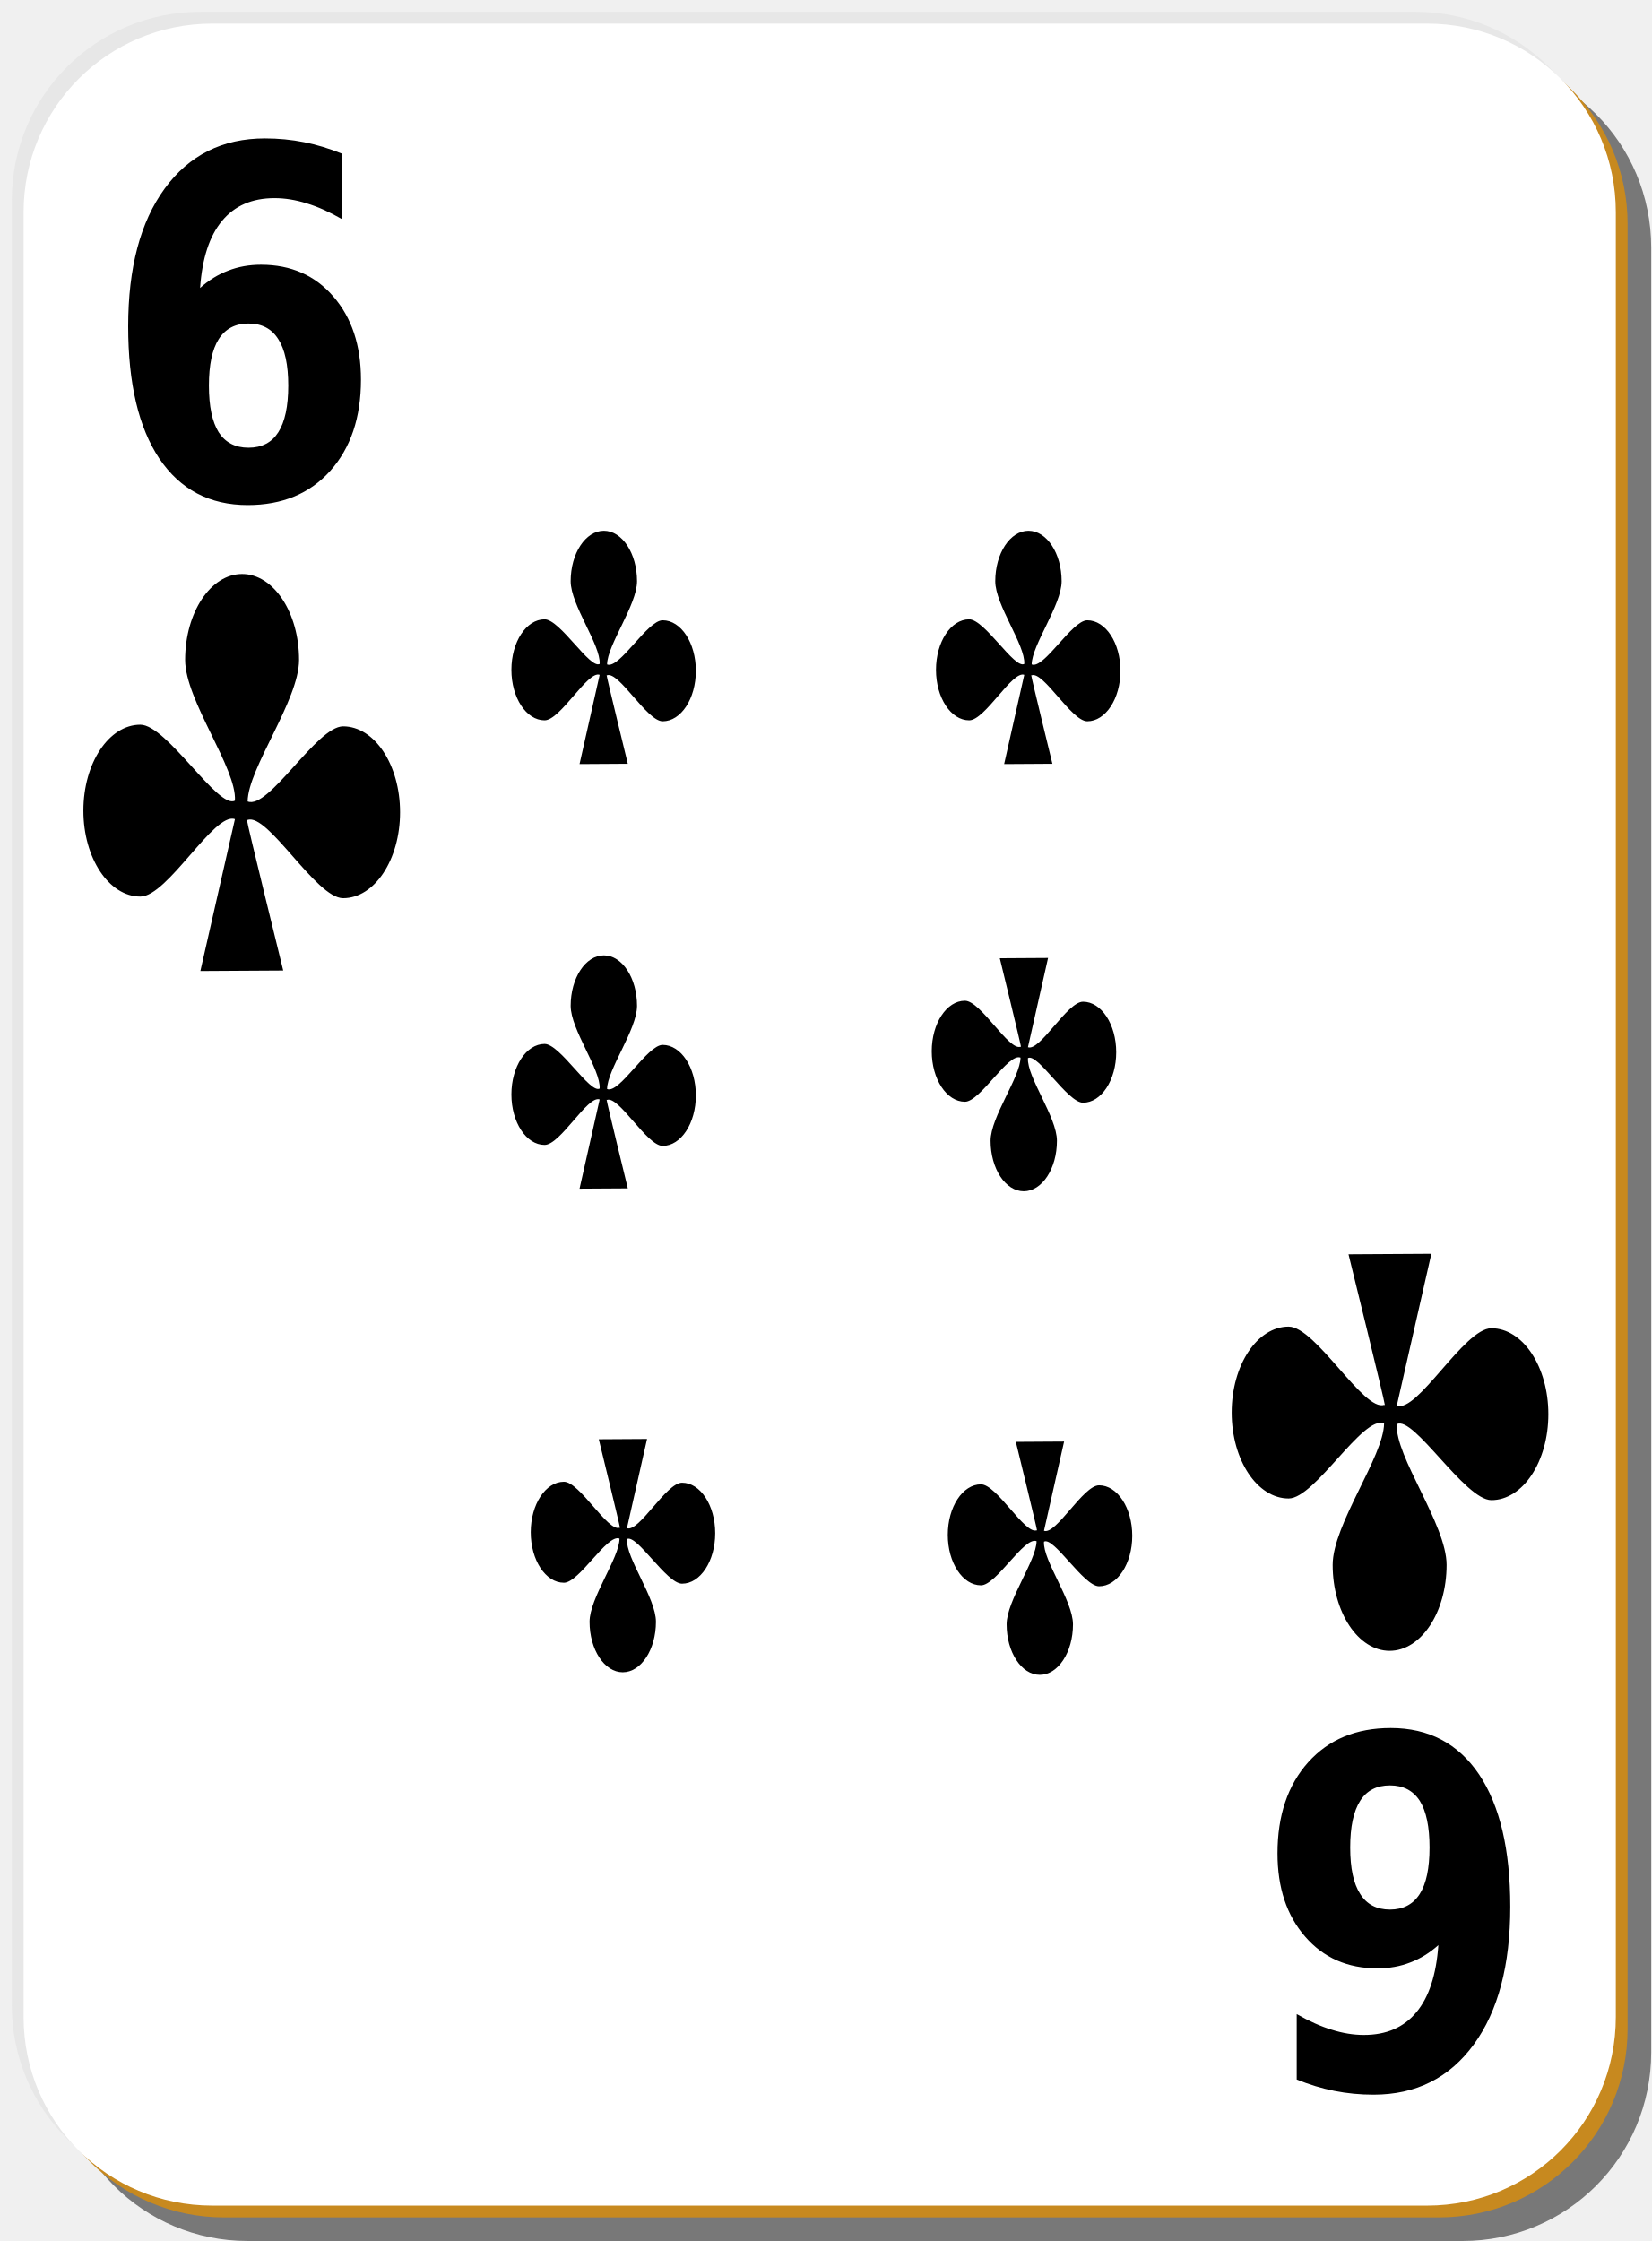
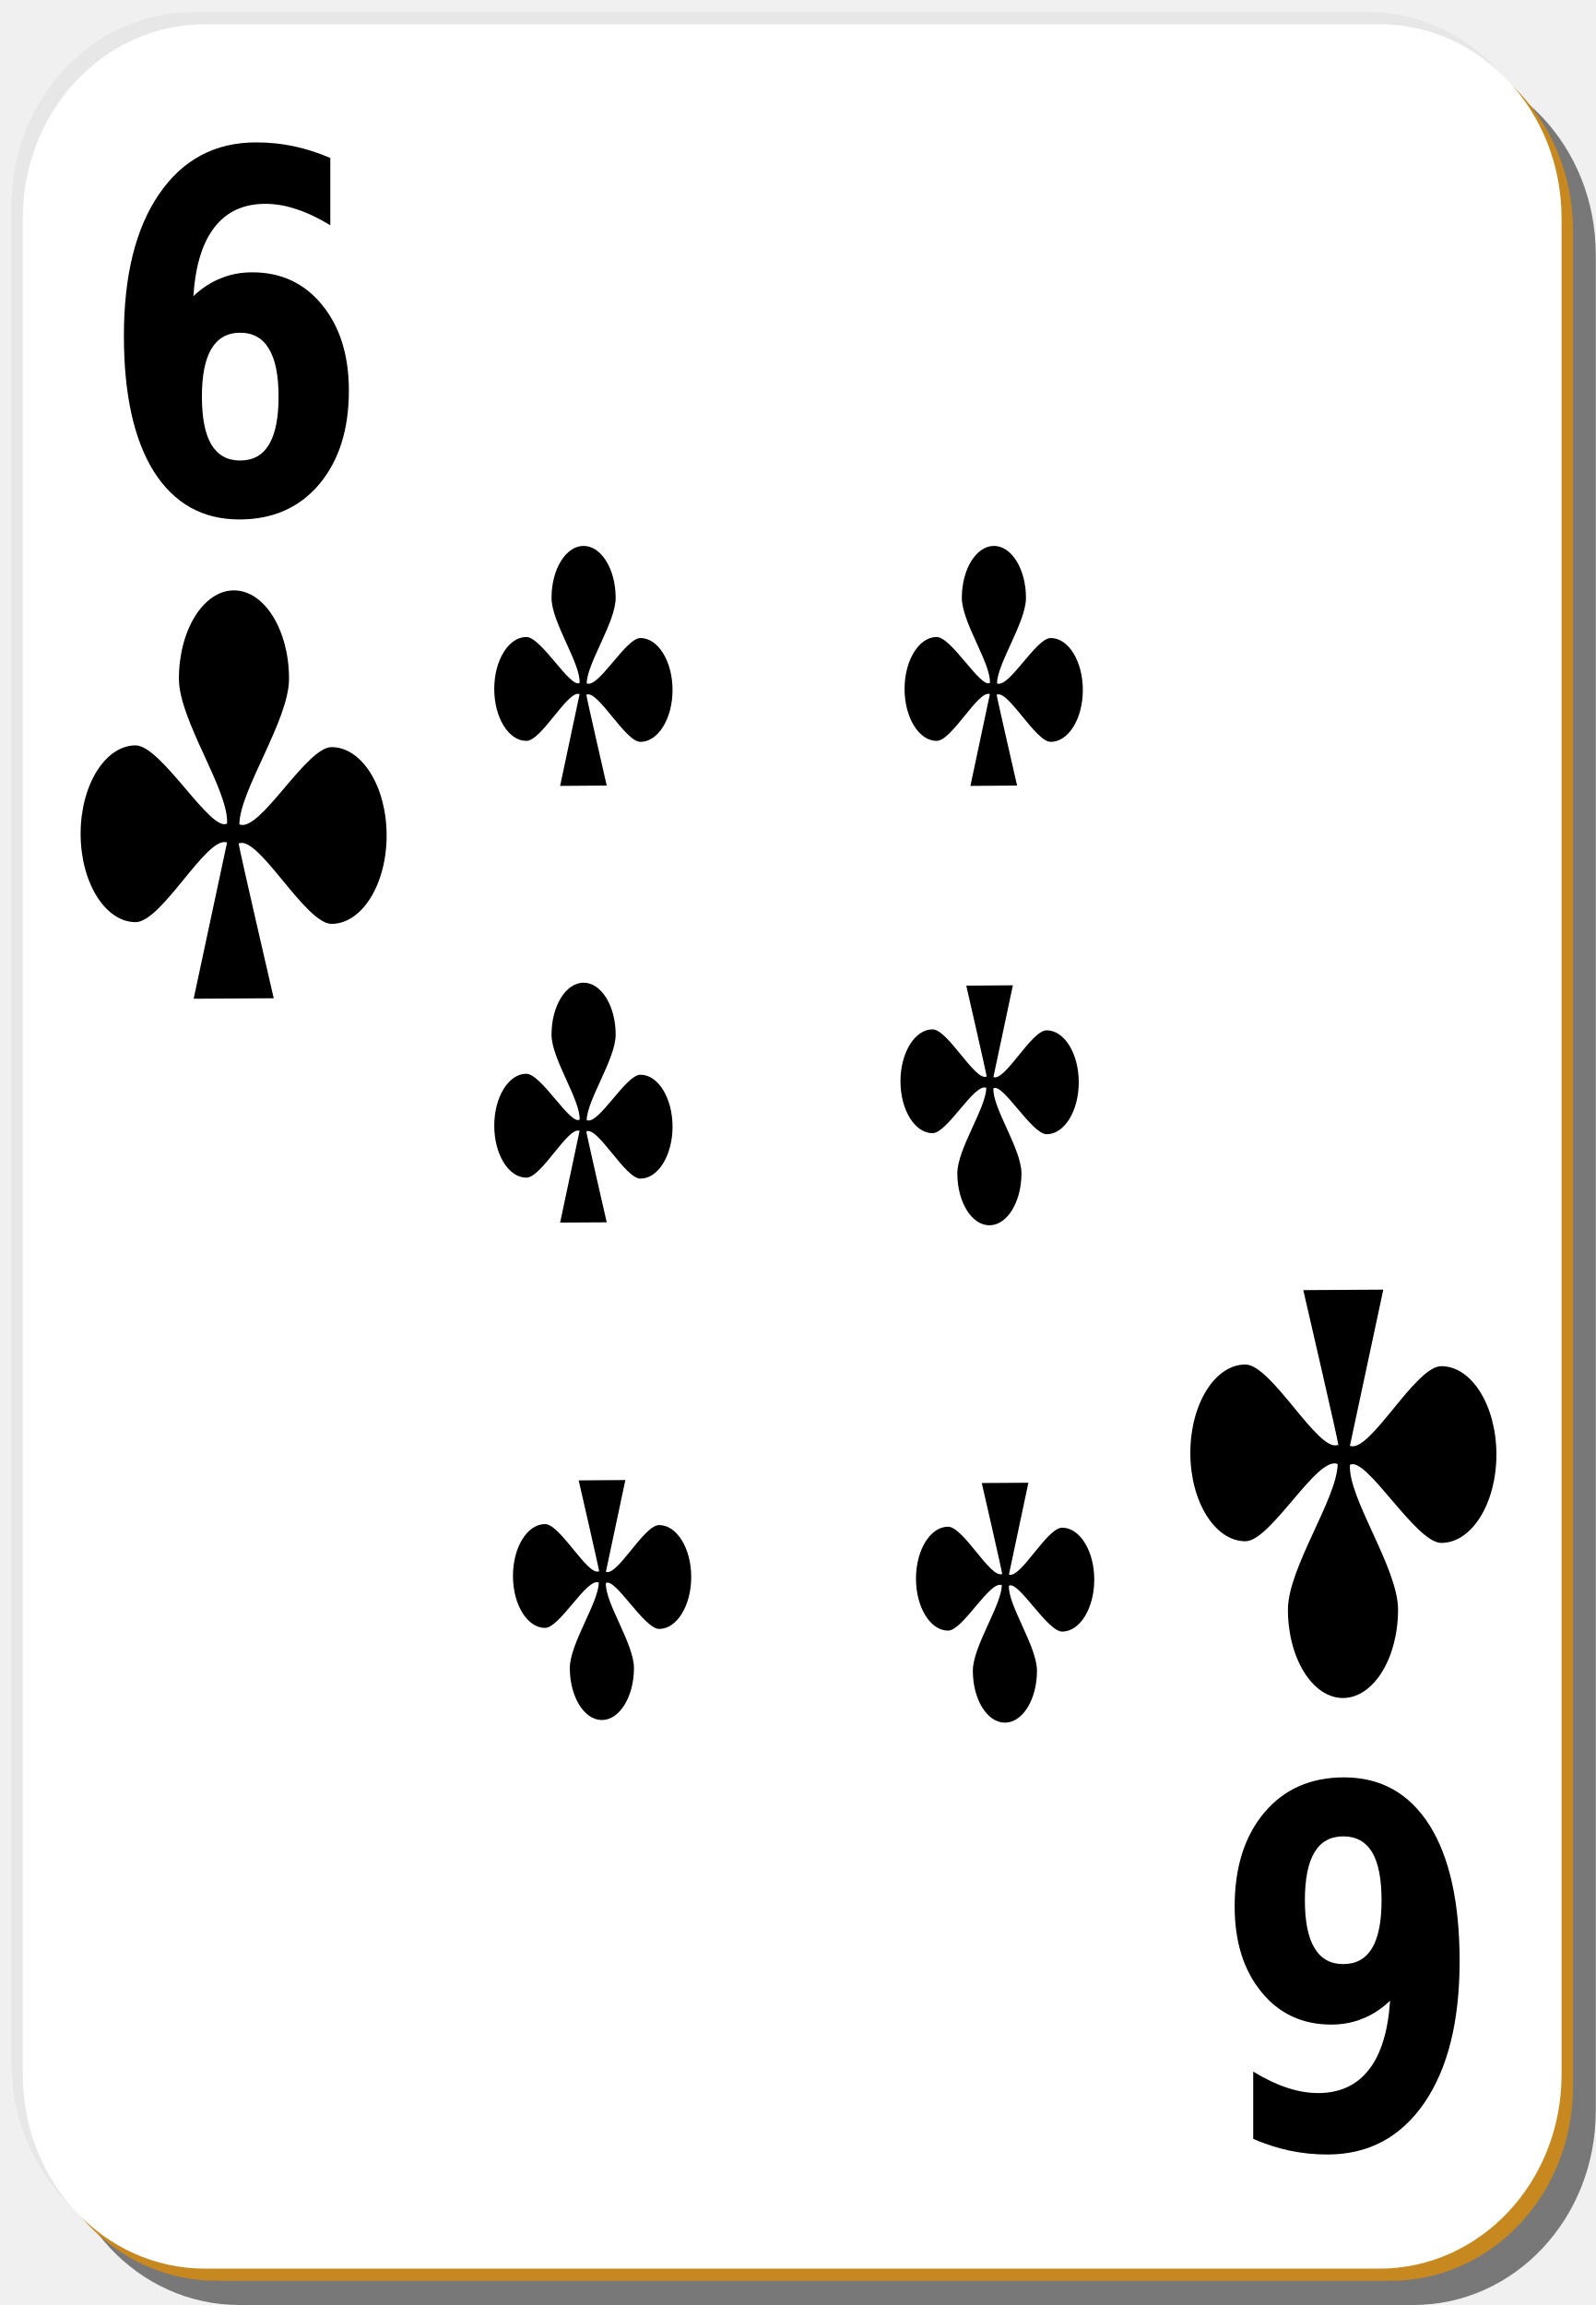
- <svg xmlns="http://www.w3.org/2000/svg" xmlns:xlink="http://www.w3.org/1999/xlink" id="svg2" height="190" width="140" y="0" x="0" version="1.0">
-   <defs id="defs3">
-     <linearGradient id="linearGradient2060">
-       <stop id="stop2062" offset="0" style="stop-color:#ebf0d0;stop-opacity:1;" />
-       <stop id="stop2064" offset="1" style="stop-color:#ffffeb;stop-opacity:1;" />
-     </linearGradient>
-     <linearGradient gradientTransform="translate(0,-1)" gradientUnits="userSpaceOnUse" xlink:href="#linearGradient2060" id="linearGradient4853" y2="128.695" x2="109" y1="63.1" x1="2" />
-   </defs>
-   <g id="layer1">
-     <g id="g5630">
-       <path style="fill:#000000;fill-opacity:0.498;stroke:none;stroke-width:0.2;stroke-miterlimit:4;stroke-dashoffset:0;stroke-opacity:1" d="M 21,5 L 124,5 C 132.864,5 140,12.136 140,21 L 140,174 C 140,182.864 132.864,190 124,190 L 21,190 C 12.136,190 5,182.864 5,174 L 5,21 C 5,12.136 12.136,5 21,5 z " id="rect2070" />
-       <path style="fill:#e7e7e7;fill-opacity:1;stroke:none;stroke-width:0.2;stroke-miterlimit:4;stroke-dashoffset:0;stroke-opacity:1" d="M 17,1 L 120,1 C 128.864,1 136,8.136 136,17 L 136,170 C 136,178.864 128.864,186 120,186 L 17,186 C 8.136,186 1,178.864 1,170 L 1,17 C 1,8.136 8.136,1 17,1 z " id="rect1300" />
-       <path style="fill:#c7891f;fill-opacity:1;stroke:none;stroke-width:0.2;stroke-miterlimit:4;stroke-dashoffset:0;stroke-opacity:1" d="M 19,3 L 122,3 C 130.864,3 138,10.136 138,19 L 138,172 C 138,180.864 130.864,188 122,188 L 19,188 C 10.136,188 3,180.864 3,172 L 3,19 C 3,10.136 10.136,3 19,3 z " id="path5624" />
-       <path style="fill:#ffffff;fill-opacity:1;stroke:none;stroke-width:0.2;stroke-miterlimit:4;stroke-dashoffset:0;stroke-opacity:1" d="M 18,2 L 121,2 C 129.864,2 137,9.136 137,18 L 137,171 C 137,179.864 129.864,187 121,187 L 18,187 C 9.136,187 2,179.864 2,171 L 2,18 C 2,9.136 9.136,2 18,2 z " id="rect1306" />
-     </g>
-     <g transform="translate(-448.5,-231.5)" id="g5495" />
+ <svg xmlns="http://www.w3.org/2000/svg" width="90px" height="130px" viewBox="0 0 90 130" version="1.1">
+   <g id="surface1">
+     <path style=" stroke:none;fill-rule:nonzero;fill:rgb(0%,0%,0%);fill-opacity:0.498;" d="M 13.5 3.422 L 79.715 3.422 C 85.414 3.422 90 8.305 90 14.367 L 90 119.051 C 90 125.117 85.414 130 79.715 130 L 13.5 130 C 7.801 130 3.215 125.117 3.215 119.051 L 3.215 14.367 C 3.215 8.305 7.801 3.422 13.5 3.422 Z M 13.5 3.422 " />
+     <path style=" stroke:none;fill-rule:nonzero;fill:rgb(90.588%,90.588%,90.588%);fill-opacity:1;" d="M 10.93 0.684 L 77.145 0.684 C 82.84 0.684 87.43 5.566 87.43 11.633 L 87.43 116.316 C 87.43 122.379 82.84 127.262 77.145 127.262 L 10.93 127.262 C 5.23 127.262 0.645 122.379 0.645 116.316 L 0.645 11.633 C 0.645 5.566 5.23 0.684 10.93 0.684 Z M 10.93 0.684 " />
+     <path style=" stroke:none;fill-rule:nonzero;fill:rgb(78.039%,53.725%,12.157%);fill-opacity:1;" d="M 12.215 2.051 L 78.43 2.051 C 84.125 2.051 88.715 6.934 88.715 13 L 88.715 117.684 C 88.715 123.75 84.125 128.633 78.43 128.633 L 12.215 128.633 C 6.516 128.633 1.93 123.75 1.93 117.684 L 1.93 13 C 1.93 6.934 6.516 2.051 12.215 2.051 Z M 12.215 2.051 " />
+     <path style=" stroke:none;fill-rule:nonzero;fill:rgb(100%,100%,100%);fill-opacity:1;" d="M 11.57 1.367 L 77.785 1.367 C 83.484 1.367 88.07 6.25 88.07 12.316 L 88.07 117 C 88.07 123.066 83.484 127.949 77.785 127.949 L 11.57 127.949 C 5.875 127.949 1.285 123.066 1.285 117 L 1.285 12.316 C 1.285 6.25 5.875 1.367 11.57 1.367 Z M 11.57 1.367 " />
+     <path style=" stroke:none;fill-rule:nonzero;fill:rgb(0%,0%,0%);fill-opacity:1;" d="M 13.543 18.766 C 12.824 18.766 12.285 19.07 11.922 19.676 C 11.566 20.27 11.387 21.168 11.387 22.371 C 11.387 23.57 11.566 24.473 11.922 25.078 C 12.285 25.672 12.824 25.973 13.543 25.973 C 14.27 25.973 14.812 25.672 15.168 25.078 C 15.531 24.473 15.711 23.57 15.711 22.371 C 15.711 21.168 15.531 20.27 15.168 19.676 C 14.812 19.07 14.27 18.766 13.543 18.766 M 18.629 8.91 L 18.629 12.703 C 17.953 12.293 17.312 11.988 16.715 11.797 C 16.117 11.594 15.535 11.496 14.965 11.496 C 13.738 11.496 12.785 11.934 12.102 12.812 C 11.418 13.684 11.02 14.98 10.906 16.703 C 11.375 16.258 11.887 15.922 12.434 15.703 C 12.98 15.473 13.578 15.359 14.227 15.359 C 15.859 15.359 17.172 15.973 18.168 17.199 C 19.172 18.43 19.676 20.035 19.676 22.027 C 19.676 24.227 19.117 25.988 17.996 27.32 C 16.879 28.637 15.383 29.297 13.5 29.297 C 11.43 29.297 9.824 28.398 8.684 26.605 C 7.551 24.797 6.988 22.242 6.988 18.934 C 6.988 15.543 7.648 12.879 8.973 10.945 C 10.305 9 12.129 8.031 14.441 8.031 C 15.176 8.031 15.887 8.102 16.578 8.25 C 17.27 8.398 17.953 8.617 18.629 8.91 " />
+     <path style=" stroke:none;fill-rule:nonzero;fill:rgb(0%,0%,0%);fill-opacity:1;" d="M 75.762 110.773 C 76.48 110.773 77.023 110.473 77.387 109.867 C 77.742 109.27 77.918 108.371 77.918 107.172 C 77.918 105.973 77.742 105.07 77.387 104.465 C 77.023 103.867 76.48 103.57 75.762 103.57 C 75.035 103.57 74.496 103.867 74.137 104.465 C 73.773 105.07 73.594 105.973 73.594 107.172 C 73.594 108.371 73.773 109.27 74.137 109.867 C 74.496 110.473 75.035 110.773 75.762 110.773 M 70.68 120.633 L 70.68 116.836 C 71.355 117.25 71.992 117.551 72.59 117.746 C 73.188 117.945 73.773 118.047 74.34 118.047 C 75.566 118.047 76.52 117.605 77.203 116.727 C 77.887 115.855 78.285 114.559 78.398 112.836 C 77.93 113.285 77.422 113.621 76.871 113.84 C 76.324 114.07 75.727 114.184 75.078 114.184 C 73.449 114.184 72.133 113.57 71.137 112.34 C 70.133 111.113 69.633 109.504 69.633 107.516 C 69.633 105.316 70.191 103.551 71.309 102.223 C 72.426 100.902 73.926 100.242 75.805 100.242 C 77.875 100.242 79.48 101.141 80.621 102.938 C 81.754 104.742 82.32 107.301 82.32 110.609 C 82.32 114 81.656 116.664 80.332 118.598 C 79 120.539 77.18 121.512 74.863 121.512 C 74.133 121.512 73.418 121.438 72.73 121.293 C 72.039 121.145 71.355 120.926 70.68 120.633 " />
+     <path style=" stroke:none;fill-rule:evenodd;fill:rgb(0%,0%,0%);fill-opacity:1;" d="M 13.195 33.297 C 11.48 33.297 10.09 35.531 10.09 38.281 C 10.09 40.625 12.914 44.57 12.805 46.445 C 11.898 46.98 9.098 42.039 7.648 42.039 C 5.938 42.039 4.547 44.273 4.547 47.023 C 4.547 49.777 5.938 52.008 7.648 52.008 C 9.137 52.008 11.684 47.074 12.805 47.52 L 10.922 56.328 L 15.438 56.301 C 15.438 56.301 13.461 47.758 13.457 47.559 L 13.492 47.559 L 13.492 47.566 C 14.59 47.129 17.227 52.105 18.699 52.105 C 20.414 52.105 21.805 49.871 21.805 47.121 C 21.805 44.367 20.414 42.137 18.699 42.137 C 17.258 42.137 14.645 46.992 13.5 46.492 C 13.516 44.574 16.301 40.625 16.301 38.281 C 16.301 35.531 14.91 33.297 13.195 33.297 Z M 13.195 33.297 " />
+     <path style=" stroke:none;fill-rule:evenodd;fill:rgb(0%,0%,0%);fill-opacity:1;" d="M 75.742 95.766 C 77.457 95.766 78.848 93.531 78.848 90.777 C 78.848 88.434 76.023 84.488 76.133 82.617 C 77.039 82.082 79.84 87.02 81.289 87.02 C 83.004 87.02 84.395 84.789 84.395 82.035 C 84.395 79.285 83.004 77.051 81.289 77.051 C 79.805 77.051 77.254 81.988 76.133 81.543 L 78.016 72.734 L 73.504 72.762 C 73.504 72.762 75.48 81.301 75.484 81.504 L 75.445 81.504 L 75.445 81.492 C 74.348 81.934 71.715 76.957 70.238 76.957 C 68.523 76.957 67.133 79.188 67.133 81.941 C 67.133 84.691 68.523 86.926 70.238 86.926 C 71.68 86.926 74.293 82.066 75.441 82.57 C 75.426 84.488 72.637 88.438 72.637 90.777 C 72.637 93.531 74.027 95.766 75.742 95.766 Z M 75.742 95.766 " />
+     <path style=" stroke:none;fill-rule:evenodd;fill:rgb(0%,0%,0%);fill-opacity:1;" d="M 32.914 30.789 C 31.914 30.789 31.105 32.102 31.105 33.719 C 31.105 35.098 32.75 37.414 32.688 38.516 C 32.156 38.828 30.527 35.926 29.684 35.926 C 28.684 35.926 27.875 37.238 27.875 38.855 C 27.875 40.473 28.684 41.785 29.684 41.785 C 30.551 41.785 32.031 38.887 32.688 39.148 L 31.59 44.324 L 34.219 44.305 C 34.219 44.305 33.066 39.289 33.066 39.168 L 33.086 39.168 L 33.086 39.176 C 33.727 38.918 35.262 41.84 36.121 41.84 C 37.117 41.84 37.93 40.531 37.93 38.914 C 37.93 37.297 37.117 35.984 36.121 35.984 C 35.281 35.984 33.758 38.836 33.09 38.543 C 33.098 37.414 34.723 35.094 34.723 33.719 C 34.723 32.102 33.91 30.789 32.914 30.789 Z M 32.914 30.789 " />
+     <path style=" stroke:none;fill-rule:evenodd;fill:rgb(0%,0%,0%);fill-opacity:1;" d="M 56.055 30.789 C 55.059 30.789 54.246 32.102 54.246 33.719 C 54.246 35.098 55.891 37.414 55.828 38.516 C 55.301 38.828 53.668 35.926 52.824 35.926 C 51.828 35.926 51.016 37.238 51.016 38.855 C 51.016 40.473 51.828 41.785 52.824 41.785 C 53.691 41.785 55.176 38.887 55.828 39.148 L 54.73 44.324 L 57.363 44.305 C 57.363 44.305 56.211 39.289 56.207 39.168 L 56.23 39.168 L 56.23 39.176 C 56.867 38.918 58.402 41.84 59.262 41.84 C 60.262 41.84 61.07 40.531 61.07 38.914 C 61.07 37.297 60.262 35.984 59.262 35.984 C 58.422 35.984 56.902 38.836 56.23 38.543 C 56.242 37.414 57.863 35.094 57.863 33.719 C 57.863 32.102 57.055 30.789 56.055 30.789 Z M 56.055 30.789 " />
+     <path style=" stroke:none;fill-rule:evenodd;fill:rgb(0%,0%,0%);fill-opacity:1;" d="M 32.914 55.422 C 31.914 55.422 31.105 56.734 31.105 58.352 C 31.105 59.727 32.75 62.047 32.688 63.148 C 32.156 63.461 30.527 60.559 29.684 60.559 C 28.684 60.559 27.875 61.871 27.875 63.488 C 27.875 65.105 28.684 66.418 29.684 66.418 C 30.551 66.418 32.031 63.516 32.688 63.777 L 31.59 68.953 L 34.219 68.938 C 34.219 68.938 33.066 63.918 33.066 63.801 L 33.086 63.801 L 33.086 63.805 C 33.727 63.551 35.262 66.473 36.121 66.473 C 37.117 66.473 37.93 65.16 37.93 63.543 C 37.93 61.926 37.117 60.613 36.121 60.613 C 35.281 60.613 33.758 63.469 33.09 63.176 C 33.098 62.047 34.723 59.727 34.723 58.352 C 34.723 56.734 33.91 55.422 32.914 55.422 Z M 32.914 55.422 " />
+     <path style=" stroke:none;fill-rule:evenodd;fill:rgb(0%,0%,0%);fill-opacity:1;" d="M 55.801 69.105 C 56.801 69.105 57.609 67.793 57.609 66.176 C 57.609 64.797 55.965 62.48 56.027 61.379 C 56.559 61.066 58.188 63.969 59.031 63.969 C 60.031 63.969 60.84 62.656 60.84 61.039 C 60.84 59.422 60.031 58.109 59.031 58.109 C 58.164 58.109 56.68 61.008 56.027 60.746 L 57.125 55.57 L 54.496 55.59 C 54.496 55.59 55.648 60.605 55.648 60.727 L 55.629 60.727 L 55.629 60.719 C 54.988 60.977 53.453 58.055 52.594 58.055 C 51.598 58.055 50.785 59.367 50.785 60.984 C 50.785 62.602 51.598 63.91 52.594 63.91 C 53.434 63.91 54.957 61.059 55.625 61.352 C 55.617 62.48 53.992 64.801 53.992 66.176 C 53.992 67.793 54.801 69.105 55.801 69.105 Z M 55.801 69.105 " />
+     <path style=" stroke:none;fill-rule:evenodd;fill:rgb(0%,0%,0%);fill-opacity:1;" d="M 56.676 97.156 C 57.672 97.156 58.484 95.848 58.484 94.23 C 58.484 92.852 56.84 90.531 56.902 89.434 C 57.43 89.117 59.062 92.02 59.906 92.02 C 60.902 92.02 61.715 90.707 61.715 89.09 C 61.715 87.473 60.902 86.16 59.906 86.16 C 59.039 86.16 57.555 89.062 56.902 88.801 L 58 83.625 L 55.371 83.641 C 55.371 83.641 56.523 88.66 56.523 88.777 L 56.504 88.777 L 56.504 88.773 C 55.863 89.031 54.328 86.105 53.469 86.105 C 52.469 86.105 51.66 87.418 51.66 89.035 C 51.66 90.652 52.469 91.965 53.469 91.965 C 54.309 91.965 55.832 89.109 56.5 89.402 C 56.488 90.531 54.867 92.852 54.867 94.23 C 54.867 95.848 55.676 97.156 56.676 97.156 Z M 56.676 97.156 " />
+     <path style=" stroke:none;fill-rule:evenodd;fill:rgb(0%,0%,0%);fill-opacity:1;" d="M 33.945 97.008 C 34.941 97.008 35.754 95.695 35.754 94.078 C 35.754 92.699 34.109 90.383 34.172 89.281 C 34.699 88.969 36.332 91.871 37.176 91.871 C 38.172 91.871 38.984 90.559 38.984 88.941 C 38.984 87.324 38.172 86.012 37.176 86.012 C 36.309 86.012 34.824 88.91 34.172 88.648 L 35.27 83.473 L 32.637 83.492 C 32.637 83.492 33.789 88.508 33.793 88.629 L 33.77 88.629 L 33.77 88.621 C 33.133 88.879 31.598 85.957 30.738 85.957 C 29.738 85.957 28.93 87.266 28.93 88.883 C 28.93 90.5 29.738 91.812 30.738 91.812 C 31.578 91.812 33.098 88.961 33.77 89.254 C 33.758 90.383 32.137 92.703 32.137 94.078 C 32.137 95.695 32.945 97.008 33.945 97.008 Z M 33.945 97.008 " />
  </g>
-   <g id="g2352" transform="translate(333.5,184.5)" />
-   <g id="g3925" transform="translate(329.5,183.5)" />
-   <path id="text2666" style="font-size:37.418;font-style:normal;font-variant:normal;font-weight:bold;font-stretch:normal;fill:#000000;fill-opacity:1;stroke:none;stroke-width:1px;stroke-linecap:butt;stroke-linejoin:miter;stroke-opacity:1;font-family:Bitstream Vera Sans;text-anchor:start;writing-mode:lr-tb" d="M 21.069,27.429 C 19.95,27.429 19.108,27.871 18.543,28.755 C 17.99,29.626 17.713,30.939 17.713,32.694 C 17.713,34.448 17.99,35.768 18.543,36.652 C 19.108,37.523 19.95,37.958 21.069,37.958 C 22.198,37.958 23.04,37.523 23.594,36.652 C 24.159,35.768 24.441,34.448 24.441,32.694 C 24.441,30.939 24.159,29.626 23.594,28.755 C 23.04,27.871 22.198,27.429 21.069,27.429 M 28.977,13.022 L 28.977,18.568 C 27.924,17.965 26.933,17.523 26.003,17.242 C 25.072,16.947 24.164,16.8 23.278,16.8 C 21.373,16.8 19.889,17.443 18.826,18.729 C 17.763,20.001 17.142,21.897 16.965,24.415 C 17.696,23.759 18.488,23.27 19.341,22.948 C 20.194,22.613 21.124,22.446 22.132,22.446 C 24.668,22.446 26.712,23.343 28.262,25.138 C 29.824,26.934 30.605,29.284 30.605,32.191 C 30.605,35.406 29.735,37.985 27.996,39.927 C 26.258,41.856 23.926,42.821 21.002,42.821 C 17.779,42.821 15.282,41.508 13.51,38.882 C 11.749,36.244 10.868,32.506 10.868,27.67 C 10.868,22.714 11.898,18.822 13.958,15.996 C 16.029,13.156 18.865,11.736 22.464,11.736 C 23.605,11.736 24.713,11.843 25.787,12.058 C 26.861,12.272 27.924,12.593 28.977,13.022" />
-   <path id="text3033" style="font-size:37.418;font-style:normal;font-variant:normal;font-weight:bold;font-stretch:normal;fill:#000000;fill-opacity:1;stroke:none;stroke-width:1px;stroke-linecap:butt;stroke-linejoin:miter;stroke-opacity:1;font-family:Bitstream Vera Sans;text-anchor:start;writing-mode:lr-tb" d="M 117.852,161.901 C 118.97,161.901 119.812,161.459 120.377,160.575 C 120.931,159.704 121.207,158.391 121.207,156.636 C 121.207,154.882 120.931,153.562 120.377,152.678 C 119.812,151.807 118.97,151.372 117.852,151.372 C 116.722,151.372 115.88,151.807 115.326,152.678 C 114.761,153.562 114.479,154.882 114.479,156.636 C 114.479,158.391 114.761,159.704 115.326,160.575 C 115.88,161.459 116.722,161.901 117.852,161.901 M 109.944,176.308 L 109.944,170.762 C 110.996,171.365 111.987,171.807 112.917,172.088 C 113.848,172.383 114.756,172.53 115.642,172.53 C 117.547,172.53 119.031,171.887 120.094,170.601 C 121.158,169.329 121.778,167.433 121.955,164.915 C 121.224,165.571 120.432,166.06 119.579,166.382 C 118.726,166.717 117.796,166.884 116.788,166.884 C 114.252,166.884 112.209,165.987 110.658,164.192 C 109.096,162.397 108.316,160.046 108.316,157.139 C 108.316,153.924 109.185,151.345 110.924,149.403 C 112.663,147.474 114.994,146.509 117.918,146.509 C 121.141,146.509 123.638,147.822 125.411,150.448 C 127.172,153.087 128.052,156.824 128.052,161.66 C 128.052,166.616 127.022,170.508 124.962,173.334 C 122.891,176.174 120.056,177.594 116.456,177.594 C 115.315,177.594 114.208,177.487 113.133,177.273 C 112.059,177.058 110.996,176.737 109.944,176.308" />
-   <path id="path908" style="fill:#000000;fill-opacity:1;fill-rule:evenodd;stroke:none;stroke-width:1pt;stroke-linecap:butt;stroke-linejoin:miter;stroke-opacity:1" d="M 20.527,48.665 C 17.861,48.665 15.697,51.929 15.697,55.951 C 15.697,59.377 20.089,65.142 19.919,67.88 C 18.509,68.663 14.152,61.443 11.9,61.443 C 9.233,61.443 7.07,64.706 7.07,68.728 C 7.07,72.751 9.233,76.014 11.9,76.014 C 14.212,76.014 18.176,68.8 19.919,69.451 L 16.99,82.325 L 24.014,82.283 C 24.014,82.283 20.937,69.802 20.933,69.507 L 20.988,69.507 L 20.988,69.521 C 22.695,68.881 26.794,76.153 29.09,76.153 C 31.757,76.153 33.92,72.89 33.92,68.867 C 33.92,64.845 31.757,61.582 29.09,61.582 C 26.848,61.582 22.782,68.682 20.997,67.95 C 21.022,65.144 25.357,59.373 25.357,55.951 C 25.357,51.929 23.194,48.665 20.527,48.665 z " />
-   <path id="path3043" style="fill:#000000;fill-opacity:1;fill-rule:evenodd;stroke:none;stroke-width:1pt;stroke-linecap:butt;stroke-linejoin:miter;stroke-opacity:1" d="M 117.823,139.963 C 120.489,139.963 122.653,136.699 122.653,132.677 C 122.653,129.25 118.261,123.485 118.431,120.747 C 119.841,119.965 124.198,127.185 126.45,127.185 C 129.117,127.185 131.28,123.921 131.28,119.899 C 131.28,115.877 129.117,112.613 126.45,112.613 C 124.138,112.613 120.174,119.827 118.431,119.176 L 121.36,106.302 L 114.336,106.344 C 114.336,106.344 117.413,118.825 117.417,119.121 L 117.362,119.121 L 117.362,119.107 C 115.655,119.746 111.556,112.474 109.26,112.474 C 106.593,112.474 104.43,115.738 104.43,119.76 C 104.43,123.782 106.593,127.046 109.26,127.046 C 111.502,127.046 115.568,119.945 117.353,120.678 C 117.328,123.483 112.993,129.254 112.993,132.677 C 112.993,136.699 115.156,139.963 117.823,139.963 z " />
-   <path id="path2242" style="fill:#000000;fill-opacity:1;fill-rule:evenodd;stroke:none;stroke-width:1pt;stroke-linecap:butt;stroke-linejoin:miter;stroke-opacity:1" d="M 51.199,45 C 49.646,45 48.385,46.918 48.385,49.281 C 48.385,51.295 50.944,54.683 50.844,56.292 C 50.023,56.751 47.485,52.509 46.173,52.509 C 44.62,52.509 43.36,54.426 43.36,56.79 C 43.36,59.154 44.62,61.071 46.173,61.071 C 47.52,61.071 49.829,56.832 50.844,57.215 L 49.138,64.78 L 53.23,64.755 C 53.23,64.755 51.437,57.421 51.435,57.248 L 51.467,57.248 L 51.467,57.256 C 52.462,56.88 54.849,61.153 56.187,61.153 C 57.74,61.153 59,59.235 59,56.872 C 59,54.508 57.74,52.59 56.187,52.59 C 54.88,52.59 52.512,56.763 51.473,56.333 C 51.487,54.684 54.012,51.293 54.012,49.281 C 54.012,46.918 52.752,45 51.199,45 z " />
-   <path id="path2248" style="fill:#000000;fill-opacity:1;fill-rule:evenodd;stroke:none;stroke-width:1pt;stroke-linecap:butt;stroke-linejoin:miter;stroke-opacity:1" d="M 87.199,45 C 85.646,45 84.385,46.918 84.385,49.281 C 84.385,51.295 86.944,54.683 86.844,56.292 C 86.023,56.751 83.485,52.509 82.173,52.509 C 80.62,52.509 79.36,54.426 79.36,56.79 C 79.36,59.154 80.62,61.071 82.173,61.071 C 83.52,61.071 85.829,56.832 86.844,57.215 L 85.138,64.78 L 89.23,64.755 C 89.23,64.755 87.437,57.421 87.435,57.248 L 87.467,57.248 L 87.467,57.256 C 88.462,56.88 90.849,61.153 92.187,61.153 C 93.74,61.153 95,59.235 95,56.872 C 95,54.508 93.74,52.59 92.187,52.59 C 90.88,52.59 88.512,56.763 87.473,56.333 C 87.487,54.684 90.012,51.293 90.012,49.281 C 90.012,46.918 88.752,45 87.199,45 z " />
-   <path id="path2254" style="fill:#000000;fill-opacity:1;fill-rule:evenodd;stroke:none;stroke-width:1pt;stroke-linecap:butt;stroke-linejoin:miter;stroke-opacity:1" d="M 51.199,81 C 49.646,81 48.385,82.918 48.385,85.281 C 48.385,87.295 50.944,90.683 50.844,92.292 C 50.023,92.751 47.485,88.509 46.173,88.509 C 44.62,88.509 43.36,90.427 43.36,92.79 C 43.36,95.154 44.62,97.071 46.173,97.071 C 47.52,97.071 49.829,92.832 50.844,93.215 L 49.138,100.78 L 53.23,100.755 C 53.23,100.755 51.437,93.421 51.435,93.248 L 51.467,93.248 L 51.467,93.256 C 52.462,92.88 54.849,97.153 56.187,97.153 C 57.74,97.153 59,95.235 59,92.872 C 59,90.508 57.74,88.59 56.187,88.59 C 54.88,88.59 52.512,92.763 51.473,92.333 C 51.487,90.684 54.012,87.293 54.012,85.281 C 54.012,82.918 52.752,81 51.199,81 z " />
-   <path id="path2252" style="fill:#000000;fill-opacity:1;fill-rule:evenodd;stroke:none;stroke-width:1pt;stroke-linecap:butt;stroke-linejoin:miter;stroke-opacity:1" d="M 86.801,101 C 88.354,101 89.615,99.082 89.615,96.719 C 89.615,94.705 87.056,91.317 87.156,89.708 C 87.977,89.249 90.515,93.491 91.827,93.491 C 93.38,93.491 94.64,91.574 94.64,89.21 C 94.64,86.846 93.38,84.929 91.827,84.929 C 90.48,84.929 88.171,89.168 87.156,88.785 L 88.862,81.22 L 84.77,81.245 C 84.77,81.245 86.563,88.579 86.565,88.752 L 86.533,88.752 L 86.533,88.744 C 85.538,89.12 83.151,84.847 81.813,84.847 C 80.26,84.847 79,86.765 79,89.128 C 79,91.492 80.26,93.41 81.813,93.41 C 83.12,93.41 85.488,89.237 86.527,89.668 C 86.513,91.316 83.988,94.707 83.988,96.719 C 83.988,99.082 85.248,101 86.801,101 z " />
-   <path id="path2264" style="fill:#000000;fill-opacity:1;fill-rule:evenodd;stroke:none;stroke-width:1pt;stroke-linecap:butt;stroke-linejoin:miter;stroke-opacity:1" d="M 88.161,142 C 89.714,142 90.975,140.082 90.975,137.719 C 90.975,135.705 88.416,132.317 88.516,130.708 C 89.337,130.249 91.875,134.491 93.187,134.491 C 94.74,134.491 96,132.574 96,130.21 C 96,127.846 94.74,125.929 93.187,125.929 C 91.84,125.929 89.531,130.168 88.516,129.785 L 90.222,122.22 L 86.13,122.245 C 86.13,122.245 87.923,129.579 87.925,129.752 L 87.893,129.752 L 87.893,129.744 C 86.898,130.12 84.511,125.847 83.173,125.847 C 81.62,125.847 80.36,127.765 80.36,130.128 C 80.36,132.492 81.62,134.41 83.173,134.41 C 84.48,134.41 86.848,130.237 87.887,130.667 C 87.873,132.316 85.348,135.707 85.348,137.719 C 85.348,140.082 86.608,142 88.161,142 z " />
-   <path id="path2260" style="fill:#000000;fill-opacity:1;fill-rule:evenodd;stroke:none;stroke-width:1pt;stroke-linecap:butt;stroke-linejoin:miter;stroke-opacity:1" d="M 52.801,141.78 C 54.354,141.78 55.615,139.862 55.615,137.499 C 55.615,135.485 53.056,132.097 53.156,130.488 C 53.977,130.029 56.515,134.271 57.827,134.271 C 59.38,134.271 60.64,132.353 60.64,129.99 C 60.64,127.626 59.38,125.709 57.827,125.709 C 56.48,125.709 54.171,129.948 53.156,129.565 L 54.862,122 L 50.77,122.025 C 50.77,122.025 52.563,129.359 52.565,129.532 L 52.533,129.532 L 52.533,129.524 C 51.538,129.9 49.151,125.627 47.813,125.627 C 46.26,125.627 45,127.545 45,129.908 C 45,132.272 46.26,134.19 47.813,134.19 C 49.12,134.19 51.488,130.017 52.527,130.447 C 52.513,132.096 49.988,135.487 49.988,137.499 C 49.988,139.862 51.248,141.78 52.801,141.78 z " />
</svg>
